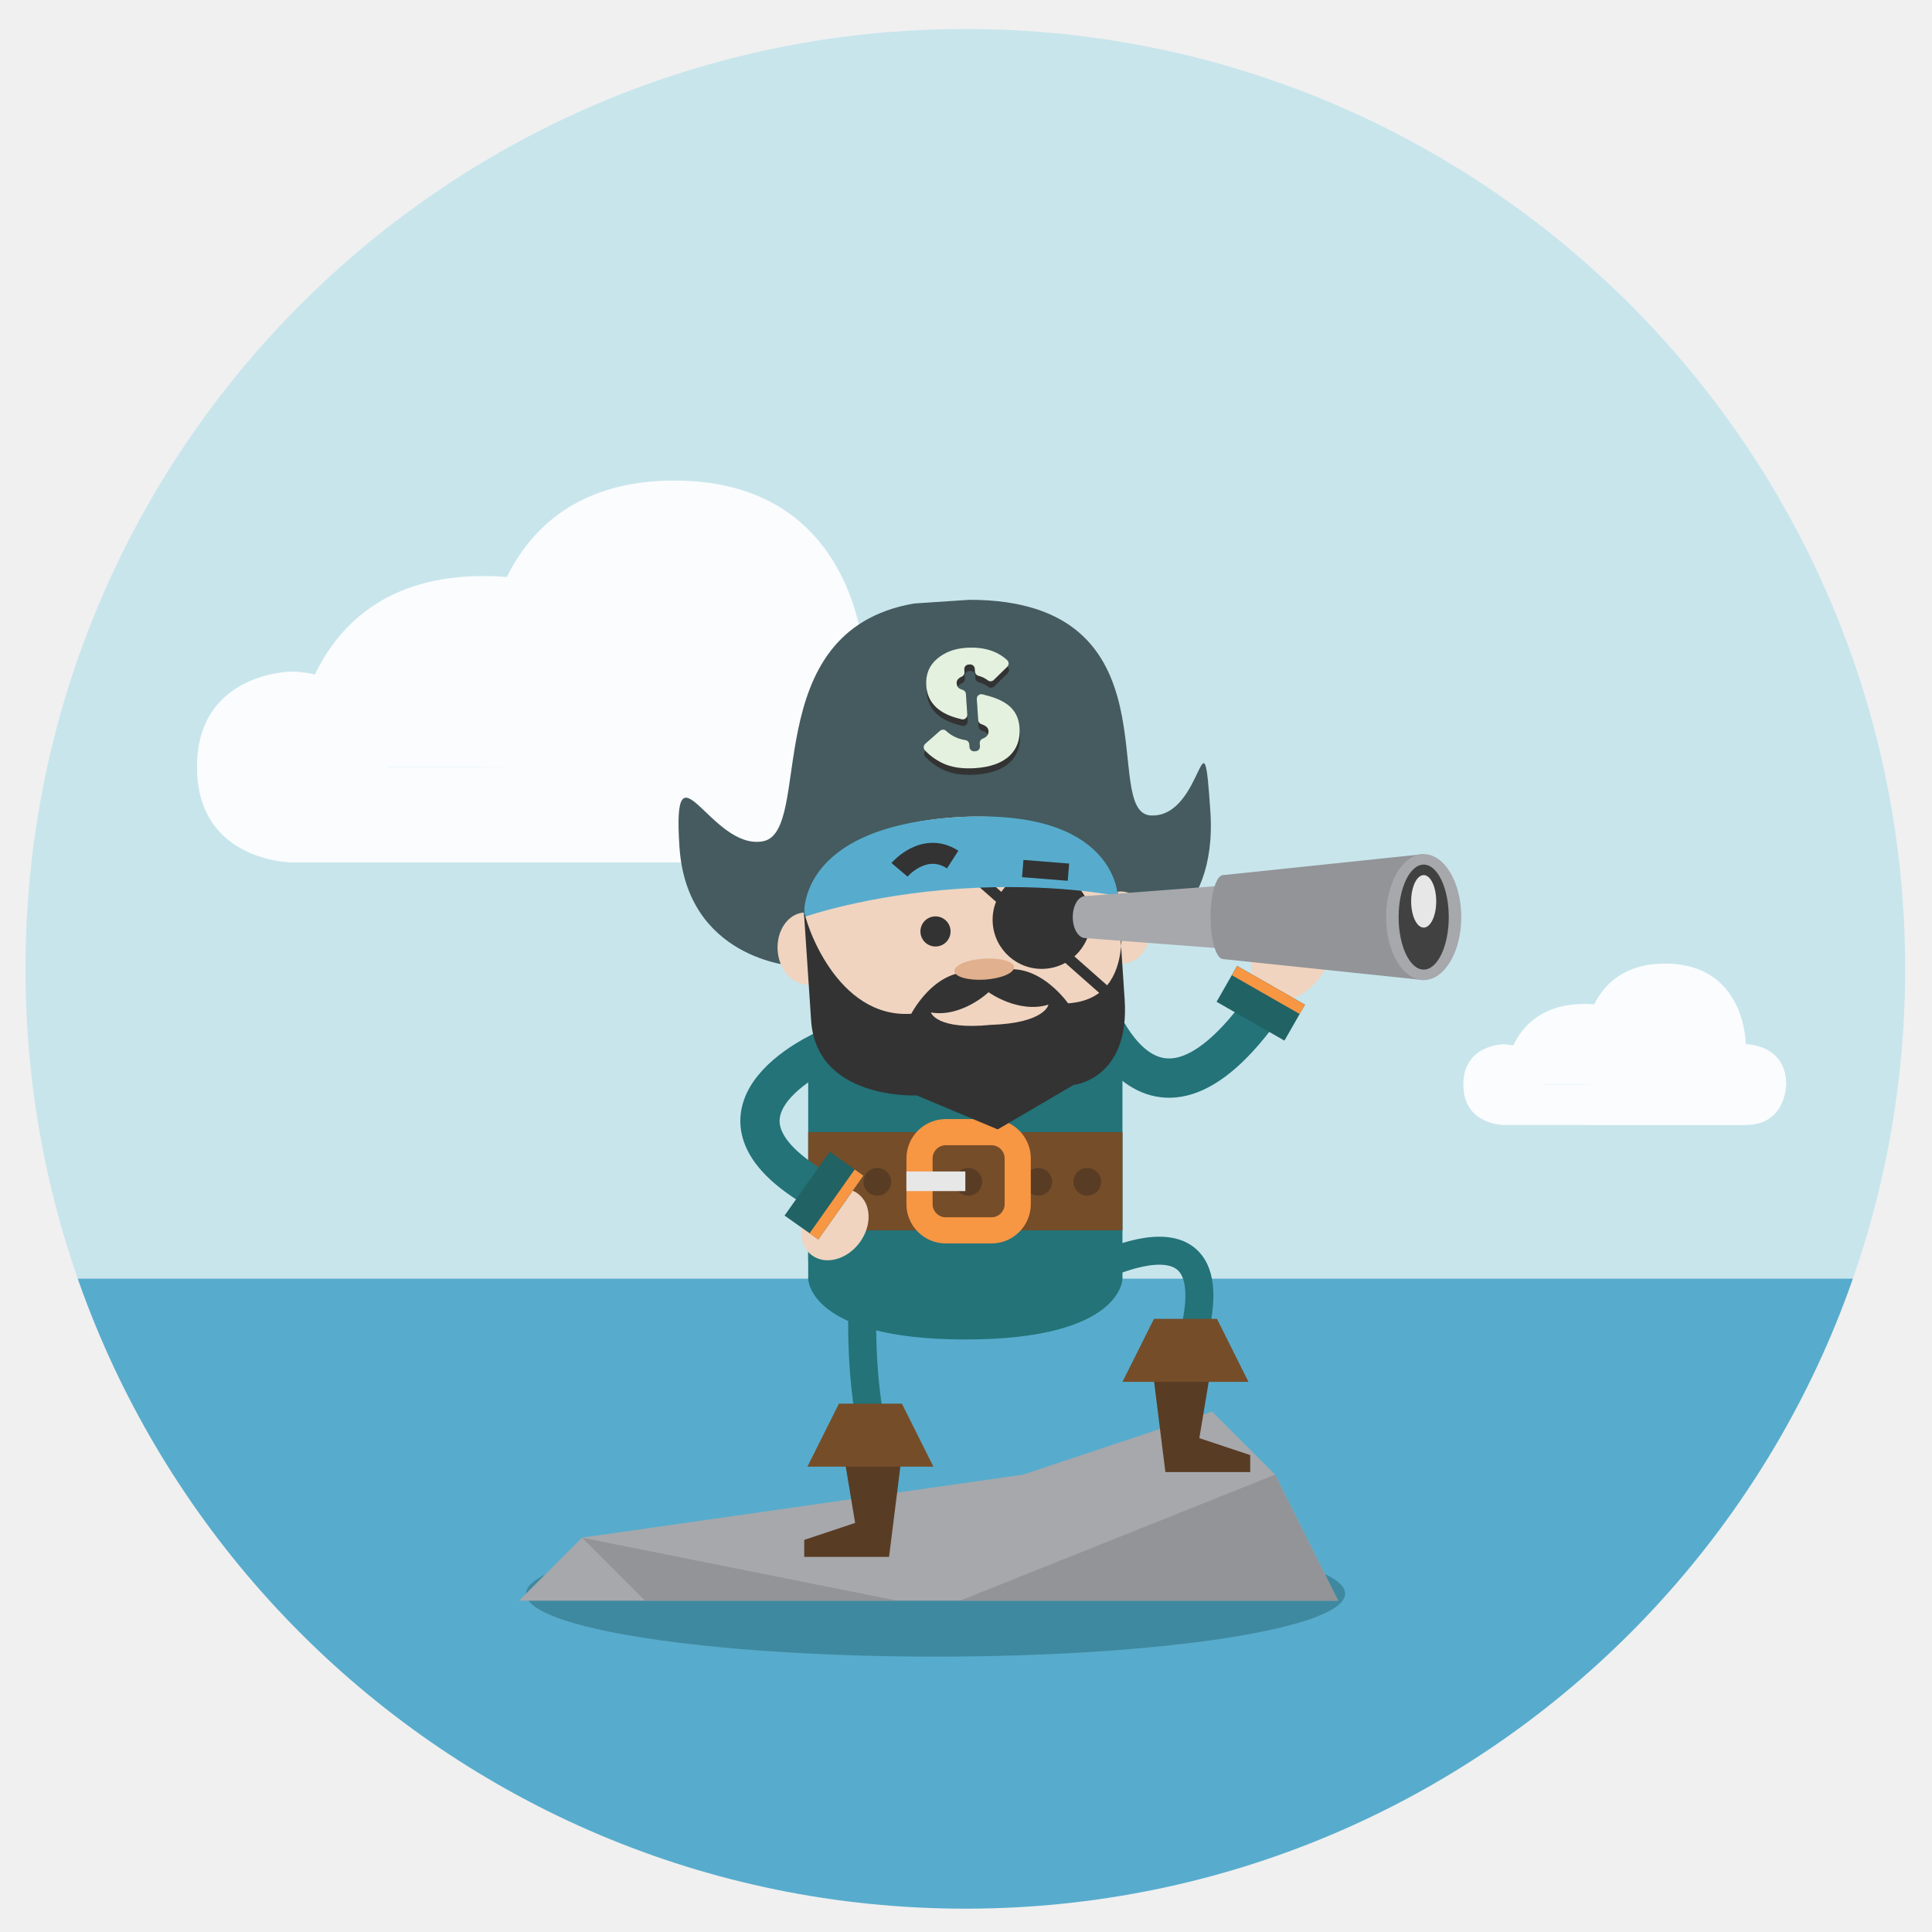
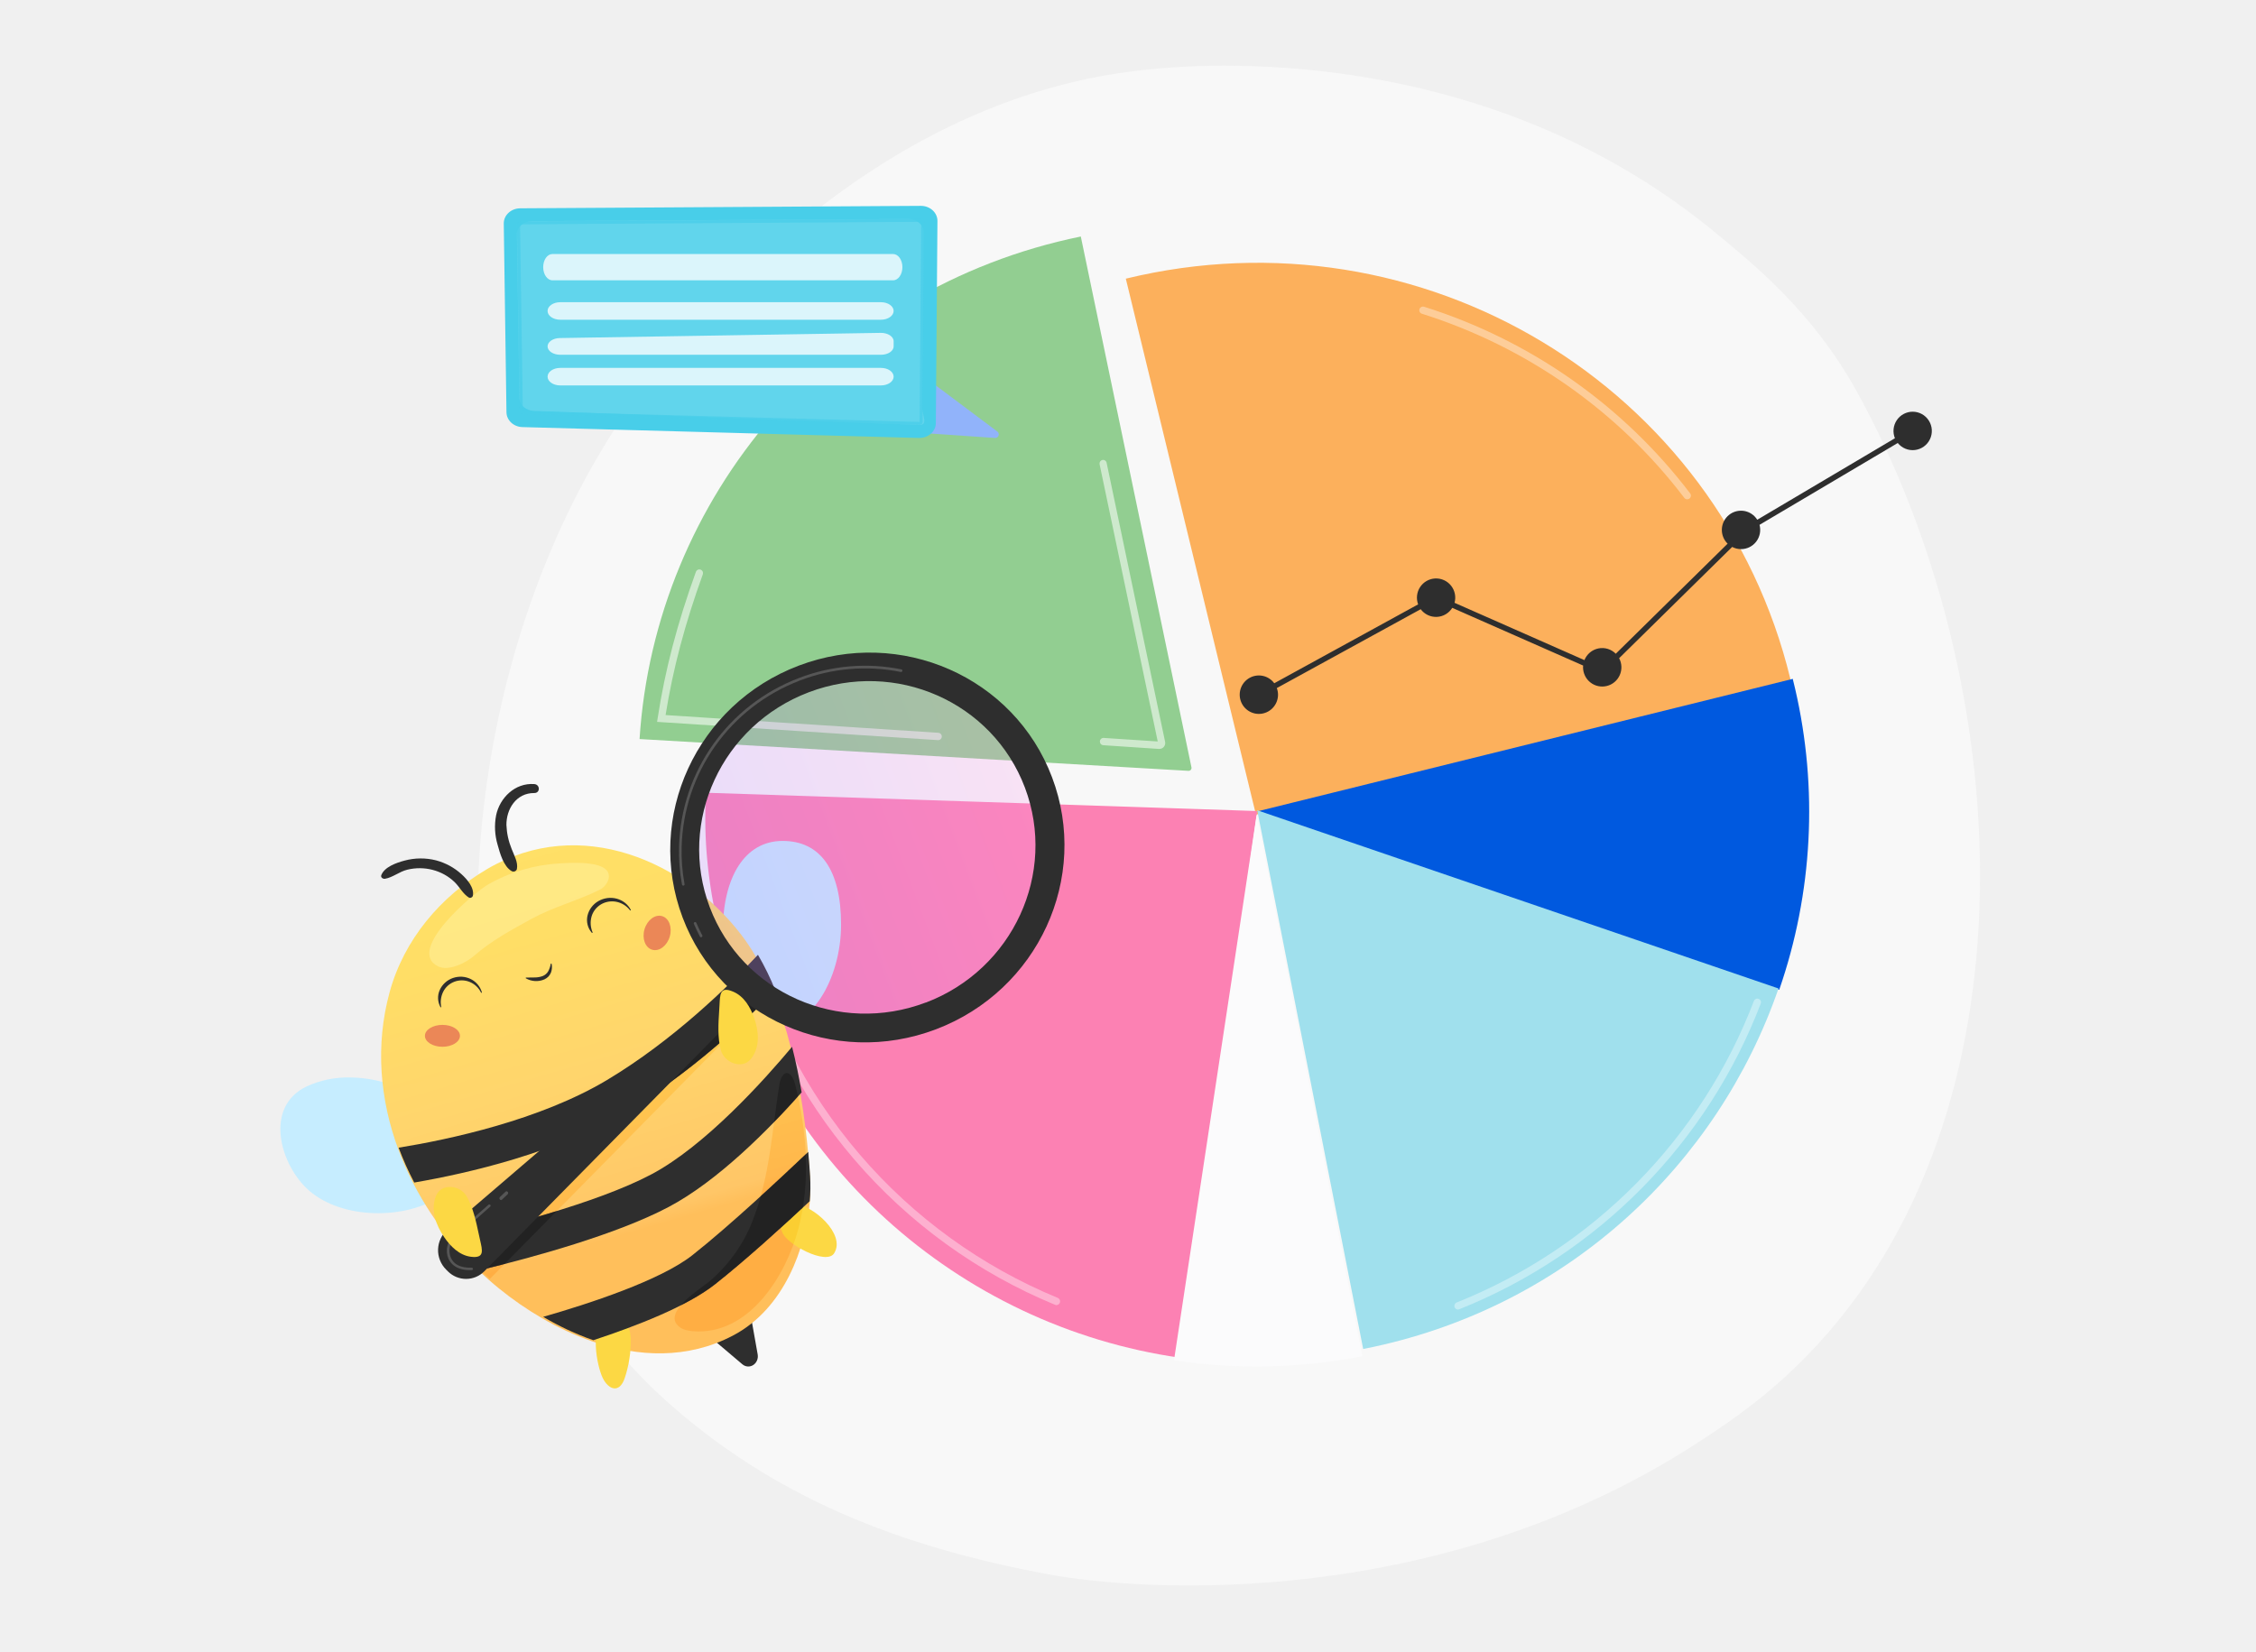
- <svg xmlns="http://www.w3.org/2000/svg" xmlns:xlink="http://www.w3.org/1999/xlink" version="1.1" id="Layer_1" x="0px" y="0px" width="360px" height="360px" viewBox="0 0 720 720" enable-background="new 0 0 720 720" xml:space="preserve">
-   <g>
-     <defs>
-       <circle id="SVGID_1_" cx="359.75" cy="361.057" r="350.25" />
-     </defs>
-     <clipPath id="SVGID_2_">
-       <use xlink:href="#SVGID_1_" overflow="visible" />
-     </clipPath>
-     <rect x="-15.285" y="-17.386" clip-path="url(#SVGID_2_)" fill="#C8E5EC" width="751.374" height="493.886" />
-     <g clip-path="url(#SVGID_2_)">
-       <g opacity="0.9">
-         <path fill="#FFFFFF" d="M180.169,250.249c0,0,0-71.167,71.167-71.167s71.167,71.167,71.167,71.167s35.585,0,35.585,35.583     h-177.92V250.249z" />
-         <path fill="#FFFFFF" d="M109.002,321.416c0,0-35.583,0-35.583-35.584c0-35.583,35.583-35.583,35.583-35.583     s35.585,0,35.585,35.583h142.334c0,0,0-35.583,35.583-35.583c0,0,35.585,0,35.585,35.583c0,0,0,35.584-35.585,35.584H109.002z" />
-         <path fill="#FFFFFF" d="M109.002,285.832c0,0,0-71.167,71.167-71.167c71.167,0,71.167,71.167,71.167,71.167H109.002z" />
-         <path fill="#FFFFFF" d="M180.169,321.416c0,0,0-71.167,71.167-71.167s71.167,71.167,71.167,71.167H180.169z" />
-       </g>
-     </g>
-     <g clip-path="url(#SVGID_2_)">
-       <g opacity="0.9">
-         <path fill="#FFFFFF" d="M590.455,389.175c0,0,0-30.077,30.076-30.077c30.077,0,30.077,30.077,30.077,30.077     s15.039,0,15.039,15.037h-75.192V389.175z" />
-         <path fill="#FFFFFF" d="M560.378,419.251c0,0-15.037,0-15.037-15.039c0-15.037,15.037-15.037,15.037-15.037s15.04,0,15.04,15.037     h60.153c0,0,0-15.037,15.037-15.037c0,0,15.039,0,15.039,15.037c0,0,0,15.039-15.039,15.039H560.378z" />
-         <path fill="#FFFFFF" d="M560.378,404.212c0,0,0-30.074,30.077-30.074c30.076,0,30.076,30.074,30.076,30.074H560.378z" />
-         <path fill="#FFFFFF" d="M590.455,419.251c0,0,0-30.076,30.076-30.076c30.077,0,30.077,30.076,30.077,30.076H590.455z" />
-       </g>
-     </g>
-     <rect x="-15.285" y="476.5" clip-path="url(#SVGID_2_)" fill="#57ACCD" width="751.374" height="257.487" />
-     <ellipse clip-path="url(#SVGID_2_)" fill="#3F89A0" cx="348.662" cy="593.902" rx="152.623" ry="23.48" />
-     <g clip-path="url(#SVGID_2_)">
-       <polygon fill="#A6A8AC" points="193.428,596.516 216.908,573.035 381.271,549.555 451.713,526.074 475.193,549.555     498.673,596.516   " />
-       <path fill="#F0D4C0" d="M494.9,359.273c-4.986,10.367-14.818,15.985-21.96,12.551c-7.139-3.435-8.889-14.621-3.905-24.986    c4.985-10.367,14.817-15.987,21.959-12.553C498.133,337.719,499.884,348.907,494.9,359.273z" />
-       <path fill="none" stroke="#237378" stroke-width="14.639" stroke-miterlimit="10" d="M406.306,370.474    c0,0,20.872,70.441,67.832,0" />
-       <path fill="none" stroke="#237378" stroke-width="10.436" stroke-miterlimit="10" d="M324.952,445.694    c0,0-11.121,63.919,5.401,105.662" />
-       <path fill="#237378" d="M301.194,465.267v11.302c0,0,0,22.614,58.556,22.614c58.559,0,58.559-22.614,58.559-22.614v-11.302    H301.194z" />
-       <rect x="301.194" y="386.347" fill="#237378" width="117.114" height="83.699" />
-       <path fill="#455B5F" d="M428.983,303.905c-19.669-0.785,11.31-80.341-67.664-80.378l-20.68,1.378    c-59.323,10.24-37.017,85.255-56.406,88.643c-19.394,3.387-33.801-39.667-31.019,2.067c2.779,41.733,42.189,44.347,42.189,44.347    l64.334-4.287l64.337-4.287c0,0,29.775-7.223,26.996-48.957C448.288,260.7,448.655,304.688,428.983,303.905" />
-       <path fill="#F0D4C0" d="M311.179,352.775c0.492,7.408-3.89,13.731-9.793,14.126c-5.901,0.393-11.085-5.294-11.58-12.702    c-0.492-7.407,3.893-13.73,9.791-14.124C305.5,339.684,310.685,345.369,311.179,352.775z" />
-       <path fill="#F0D4C0" d="M428.701,344.945c0.494,7.409-3.891,13.731-9.794,14.125c-5.898,0.394-11.083-5.293-11.577-12.701    c-0.494-7.407,3.891-13.73,9.791-14.123C423.024,331.853,428.209,337.539,428.701,344.945z" />
-       <rect x="301.199" y="421.924" fill="#754D29" width="117.111" height="36.597" />
-       <path fill="none" stroke="#237378" stroke-width="14.639" stroke-miterlimit="10" d="M308.175,390.973    c0,0-58.482,25.03,3.595,56.164" />
-       <path fill="#F0D4C0" d="M362.247,399.523c52.884-3.523,55.886-36.087,55.666-45.293l-0.16-2.419l-0.974-14.606    c0,0-3.245-36.462-60.858-32.623c-57.616,3.838-55.993,40.409-55.993,40.409l0.974,14.605l0.16,2.419    C302.065,371.172,309.362,403.047,362.247,399.523" />
-       <path fill="#333333" d="M406.474,341.56c0.67,10.082-6.96,18.801-17.042,19.474c-10.081,0.67-18.803-6.959-19.473-17.042    c-0.673-10.083,6.958-18.803,17.04-19.476C397.08,323.845,405.801,331.476,406.474,341.56" />
-       <line fill="none" stroke="#333333" stroke-width="4.066" stroke-miterlimit="10" x1="358.976" y1="322.566" x2="412.135" y2="369.506" />
-       <path fill="#414142" d="M299.487,338.395l-0.046-0.707C299.441,337.688,299.452,337.937,299.487,338.395" />
-       <path fill="#414142" d="M416.291,329.901l0.048,0.708C416.313,330.151,416.291,329.901,416.291,329.901" />
-       <path fill="#57ACCD" d="M299.711,341.736c0,0,23.088-8.22,57.982-10.545c34.892-2.325,58.87,2.761,58.87,2.761    s-0.594-33.371-60.643-29.37C295.872,308.582,299.711,341.736,299.711,341.736" />
-       <path fill="#333333" d="M354.234,346.746c0.207,3.094-2.135,5.771-5.23,5.977s-5.771-2.135-5.975-5.23    c-0.207-3.096,2.132-5.771,5.228-5.977C351.353,341.309,354.028,343.65,354.234,346.746" />
-       <rect x="381.113" y="321.119" transform="matrix(0.9969 0.0792 -0.0792 0.9969 26.9061 -29.8359)" fill="#333333" width="17.081" height="6.443" />
-       <path fill="#333333" d="M356.277,269.875c0.665,0.191,1.435,0.395,2.232,0.598c1.131,0.285,2.209-0.613,2.132-1.773l-0.509-7.655    c-0.046-0.687-0.5-1.288-1.154-1.502c-0.13-0.042-0.255-0.085-0.379-0.134c-1.353-0.477-1.84-1.135-1.921-2.386    c-0.069-1.005,0.586-1.868,1.87-2.414c0.673-0.286,1.09-0.961,1.042-1.687l-0.069-1.032c-0.061-0.943,0.65-1.759,1.595-1.822    l0.494-0.033c0.943-0.062,1.759,0.651,1.822,1.595l0.074,1.107c0.051,0.759,0.601,1.375,1.342,1.555    c1.274,0.313,2.424,0.868,3.453,1.669c0.662,0.516,1.612,0.439,2.216-0.149l5.01-4.903c0.69-0.675,0.697-1.804-0.011-2.461    c-3.786-3.502-8.912-5.039-15.376-4.608c-4.321,0.288-7.938,1.661-10.851,4.18c-2.912,2.521-4.204,5.814-3.926,9.945    C345.752,263.849,349.414,267.817,356.277,269.875" />
-       <path fill="#333333" d="M368.69,261.818c-0.76-0.222-1.569-0.438-2.38-0.641c-1.126-0.285-2.201,0.613-2.125,1.773l0.522,7.832    c0.046,0.712,0.532,1.315,1.215,1.526c0.003,0,0.006,0.002,0.011,0.002c1.732,0.577,2.54,1.341,2.619,2.53    c0.087,1.321-0.649,2.284-2.209,2.875c-0.688,0.26-1.111,0.962-1.063,1.696l0.076,1.149c0.064,0.944-0.649,1.758-1.592,1.822    l-0.494,0.032c-0.945,0.063-1.761-0.65-1.822-1.592l-0.068-1.012c-0.054-0.81-0.67-1.457-1.473-1.577    c-2.792-0.42-5.3-1.669-7.188-3.44c-0.629-0.591-1.618-0.575-2.265-0.004l-5.467,4.814c-0.711,0.626-0.795,1.722-0.153,2.421    c1.717,1.873,3.885,3.465,6.532,4.775c3.315,1.603,7.378,2.211,12.26,1.886c11.582-0.771,17.045-6.542,16.481-14.992    C379.715,267.747,376.382,264.008,368.69,261.818" />
-       <path fill="#E4F1DF" d="M356.114,267.454c0.667,0.192,1.437,0.397,2.234,0.599c1.129,0.284,2.209-0.614,2.133-1.775l-0.512-7.653    c-0.046-0.687-0.5-1.289-1.152-1.503c-0.13-0.041-0.255-0.085-0.382-0.132c-1.351-0.477-1.837-1.135-1.921-2.387    c-0.066-1.005,0.586-1.868,1.873-2.414c0.67-0.285,1.091-0.96,1.042-1.684l-0.068-1.033c-0.064-0.943,0.649-1.759,1.595-1.822    l0.492-0.033c0.945-0.062,1.76,0.651,1.824,1.595l0.073,1.105c0.049,0.762,0.602,1.375,1.341,1.558    c1.276,0.313,2.425,0.868,3.454,1.667c0.663,0.518,1.613,0.439,2.217-0.149l5.007-4.902c0.69-0.676,0.7-1.805-0.008-2.461    c-3.789-3.503-8.912-5.039-15.379-4.608c-4.321,0.288-7.936,1.66-10.848,4.181c-2.915,2.52-4.204,5.812-3.929,9.942    C345.592,261.428,349.253,265.395,356.114,267.454" />
-       <path fill="#E4F1DF" d="M368.529,259.396c-0.759-0.222-1.571-0.438-2.379-0.641c-1.127-0.286-2.204,0.614-2.125,1.773l0.52,7.833    c0.049,0.71,0.532,1.314,1.215,1.524c0.003,0.001,0.006,0.003,0.011,0.004c1.735,0.576,2.543,1.34,2.622,2.529    c0.086,1.322-0.65,2.286-2.209,2.875c-0.688,0.26-1.111,0.962-1.063,1.696l0.076,1.149c0.063,0.944-0.649,1.761-1.595,1.823    l-0.492,0.033c-0.945,0.063-1.761-0.652-1.821-1.595l-0.069-1.012c-0.053-0.81-0.672-1.457-1.472-1.576    c-2.795-0.421-5.299-1.668-7.188-3.442c-0.629-0.591-1.62-0.572-2.265-0.002l-5.47,4.814c-0.711,0.625-0.792,1.722-0.15,2.42    c1.717,1.874,3.883,3.465,6.532,4.774c3.313,1.603,7.379,2.211,12.26,1.887c11.583-0.772,17.045-6.542,16.482-14.991    C379.552,265.326,376.222,261.587,368.529,259.396" />
-       <circle fill="#593C24" cx="360.849" cy="440.423" r="5.16" />
-       <circle fill="#593C24" cx="386.94" cy="440.423" r="5.159" />
-       <circle fill="#593C24" cx="405.202" cy="440.423" r="5.159" />
-       <circle fill="#593C24" cx="326.931" cy="440.423" r="5.161" />
-       <path fill="none" stroke="#F79643" stroke-width="9.759" stroke-miterlimit="10" d="M369.516,458.521h-17.08    c-5.368,0-9.758-4.393-9.758-9.759v-17.08c0-5.365,4.39-9.758,9.758-9.758h17.08c5.365,0,9.758,4.393,9.758,9.758v17.08    C379.273,454.128,374.881,458.521,369.516,458.521z" />
-       <path fill="#333333" d="M398.033,373.908c0,0-13.523-19.474-30.025-10.227c-17.583-6.976-28.398,14.119-28.398,14.119    c-27.741,1.85-39.697-33.867-40.123-39.406l2.792,41.894c1.982,29.758,39.356,27.943,39.356,27.943l30.184,12.663h0.002    l28.237-16.556c0,0,21.053-2.079,19.07-31.835l-2.79-41.894C416.655,336.155,425.766,372.063,398.033,373.908 M369.226,381.943    L369.226,381.943h-0.003l0,0c-20.242,2.028-22.313-4.626-22.313-4.626c11.529,1.946,21.48-7.526,21.503-7.547    c0.025,0.018,11.146,8.084,22.313,4.627C390.726,374.397,389.554,381.266,369.226,381.943" />
-       <rect x="337.796" y="436.563" fill="#E7E7E7" width="21.957" height="7.317" />
-       <g>
-         <rect x="462.17" y="359.313" transform="matrix(0.4965 -0.868 0.868 0.4965 -87.9687 596.1019)" fill="#216264" width="15.404" height="29.14" />
-         <rect x="470.719" y="354.357" transform="matrix(0.4969 -0.8678 0.8678 0.4969 -82.332 595.8392)" fill="#F79643" width="3.978" height="29.137" />
-       </g>
-       <g>
-         <path fill="#F0D4C0" d="M320.247,463.224c-4.782,6.313-12.736,8.336-17.766,4.524c-5.035-3.809-5.236-12.016-0.456-18.326     c4.782-6.311,12.736-8.336,17.766-4.527C324.822,448.706,325.023,456.912,320.247,463.224z" />
-         <rect x="299.369" y="431.013" transform="matrix(0.8164 0.5774 -0.5774 0.8164 313.6682 -95.5206)" fill="#216264" width="15.403" height="29.139" />
-         <rect x="309.742" y="434.309" transform="matrix(0.8166 0.5772 -0.5772 0.8166 316.2598 -97.609)" fill="#F79643" width="3.981" height="29.141" />
-       </g>
-       <ellipse transform="matrix(0.9978 -0.0665 0.0665 0.9978 -23.2004 25.1838)" fill="#E1B08E" cx="366.775" cy="361.168" rx="11.134" ry="3.913" />
-       <polygon fill="#593C24" points="312.358,529.619 318.682,567.553 299.716,573.874 299.716,580.197 331.33,580.197 337.65,529.619       " />
-       <polygon fill="#754D29" points="312.639,523.097 300.898,546.577 347.859,546.577 336.119,523.097   " />
-       <path fill="none" stroke="#333333" stroke-width="7.827" stroke-miterlimit="10" d="M335.217,324.15    c0,0,9.121-10.73,19.819-3.817" />
-       <g>
-         <ellipse fill="#A6A8AC" cx="404.455" cy="341.775" rx="4.671" ry="7.827" />
-         <polygon fill="#A6A8AC" points="404.453,333.949 455.835,330.035 455.835,353.516 404.453,349.602    " />
-         <ellipse fill="#929497" cx="455.833" cy="341.775" rx="4.671" ry="15.653" />
-         <polygon fill="#929497" points="455.835,326.122 530.566,318.295 530.566,365.256 455.835,357.429    " />
-         <ellipse fill="#A6A8AC" cx="530.566" cy="341.775" rx="14.013" ry="23.48" />
-         <path fill="#414142" d="M539.909,341.775c0,10.807-4.181,19.567-9.343,19.567c-5.159,0-9.34-8.761-9.34-19.567     s4.181-19.567,9.34-19.567C535.729,322.208,539.909,330.969,539.909,341.775z" />
-         <ellipse fill="#E7E7E7" cx="530.566" cy="335.905" rx="4.67" ry="9.784" />
-       </g>
-       <path fill="none" stroke="#237378" stroke-width="10.436" stroke-miterlimit="10" d="M400.043,477.007    c0,0,65.491-39.137,41.748,30.869" />
-       <g>
-         <polygon fill="#593C24" points="453.276,498.021 446.953,535.958 465.919,542.281 465.919,548.6 434.306,548.6 427.982,498.021         " />
-         <polygon fill="#754D29" points="430.051,491.499 418.311,514.979 465.271,514.979 453.531,491.499    " />
-       </g>
-       <polygon fill="#929497" points="475.193,549.555 357.791,596.516 498.673,596.516   " />
-       <polygon fill="#929497" points="240.389,596.516 216.908,573.035 334.311,596.516   " />
-     </g>
+ <svg xmlns="http://www.w3.org/2000/svg" width="515" height="377" viewBox="0 0 515 377" fill="none">
+   <path d="M412.651 309.37C403.669 318.612 395.629 324.047 389.456 328.145C329.426 368.147 260.599 363.402 239.38 359.458C205.151 353.101 176.467 341.836 151.641 319.452C95.248 268.592 97.993 162.491 141.096 96.766C146.207 88.973 189.246 25.287 258.017 16.337C259.697 16.114 260.955 15.99 262.05 15.874C272.69 14.751 338.613 8.819 392.369 53.763C400.066 60.193 413.759 71.016 423.93 89.5C460.337 155.637 466.05 254.442 412.651 309.37Z" fill="#F8F8F8" />
+   <path d="M409 156.273C408.897 155.844 408.794 155.389 408.687 154.947C392.44 88.095 324.547 47.21 257 63.625L286.709 186L409 156.273Z" fill="#FCB05C" />
+   <path d="M287 185.256L406.158 226C413.817 203.869 415.074 180.04 409.786 157.232C409.614 156.485 409.435 155.741 409.249 155L287 185.256Z" fill="#0059DF" />
+   <path d="M287 185L311.187 308C311.958 307.846 312.734 307.693 313.506 307.526C358.167 297.921 392.136 265.808 406 225.693L287 185Z" fill="#A0E0ED" />
+   <path d="M271.985 175.2L246.726 54C189.611 65.673 149.501 113.746 146 168.741L271.291 175.999C271.394 176.005 271.497 175.988 271.592 175.948C271.687 175.908 271.771 175.847 271.838 175.77C271.905 175.693 271.954 175.601 271.979 175.502C272.005 175.403 272.007 175.3 271.985 175.2V175.2Z" fill="#92CE91" />
+   <path d="M287 185.18L161.143 181C160.602 192.018 161.595 201.254 164.105 212.542C175.822 265.21 218.931 302.783 269.39 310L287 185.18Z" fill="#FC81B3" />
+   <path d="M268 310.591C282.281 312.745 296.827 312.427 311 309.651L286.873 186L268 310.591Z" fill="#FBFBFC" />
+   <g opacity="0.61">
+     <path opacity="0.61" d="M241.23 298C241.122 297.999 241.014 297.977 240.914 297.936C223.197 290.641 207.458 279.248 194.984 264.69C182.511 250.132 173.658 232.822 169.15 214.179C168.723 212.466 168.359 210.753 168.025 209.04C167.998 208.93 167.993 208.816 168.01 208.704C168.028 208.592 168.068 208.485 168.129 208.389C168.189 208.293 168.269 208.211 168.362 208.147C168.455 208.083 168.56 208.038 168.671 208.016C168.782 207.994 168.896 207.995 169.007 208.018C169.118 208.042 169.222 208.088 169.315 208.153C169.407 208.218 169.485 208.302 169.545 208.398C169.604 208.495 169.643 208.602 169.659 208.714C169.993 210.389 170.365 212.089 170.771 213.763C175.217 232.151 183.948 249.224 196.251 263.582C208.553 277.941 224.077 289.178 241.551 296.373C241.712 296.46 241.841 296.596 241.919 296.762C241.997 296.928 242.019 297.115 241.983 297.294C241.947 297.474 241.855 297.638 241.719 297.761C241.584 297.884 241.412 297.96 241.23 297.979V298Z" fill="white" />
  </g>
+   <g opacity="0.61">
+     <path opacity="0.61" d="M332.831 299C332.637 298.998 332.449 298.93 332.3 298.805C332.152 298.681 332.051 298.509 332.015 298.319C331.979 298.128 332.01 297.931 332.103 297.761C332.196 297.591 332.346 297.459 332.526 297.387C347.984 291.212 361.994 281.904 373.675 270.049C385.356 258.193 394.454 244.048 400.394 228.505C400.48 228.307 400.639 228.15 400.838 228.066C401.036 227.982 401.26 227.978 401.462 228.055C401.663 228.132 401.827 228.284 401.919 228.479C402.012 228.674 402.025 228.897 401.957 229.101C395.931 244.858 386.705 259.197 374.861 271.213C363.017 283.23 348.812 292.665 333.14 298.923C333.042 298.968 332.937 298.994 332.831 299V299Z" fill="white" />
+   </g>
+   <g opacity="0.61">
+     <path opacity="0.61" d="M385.163 114C385.033 114.001 384.904 113.971 384.788 113.914C384.671 113.857 384.57 113.773 384.492 113.67C369.416 93.86 348.496 79.174 324.622 71.641C324.512 71.612 324.409 71.56 324.32 71.49C324.231 71.42 324.157 71.333 324.102 71.234C324.048 71.135 324.014 71.025 324.004 70.913C323.993 70.801 324.006 70.688 324.04 70.58C324.075 70.473 324.132 70.373 324.206 70.288C324.281 70.203 324.372 70.134 324.475 70.084C324.577 70.035 324.689 70.007 324.802 70.001C324.916 69.996 325.03 70.013 325.137 70.052C349.343 77.687 370.554 92.577 385.838 112.664C385.967 112.842 386.022 113.063 385.992 113.281C385.961 113.498 385.847 113.696 385.673 113.833C385.527 113.943 385.347 114.002 385.163 114Z" fill="white" />
+   </g>
+   <g opacity="0.74">
+     <path opacity="0.74" d="M214.186 168.987H214.13L150 164.82L150.142 163.905C151.828 152.946 154.607 142.331 158.879 130.514C158.963 130.315 159.12 130.156 159.316 130.07C159.513 129.984 159.735 129.977 159.937 130.051C160.138 130.125 160.304 130.274 160.4 130.467C160.496 130.66 160.515 130.884 160.453 131.091C156.336 142.482 153.622 152.734 151.94 163.263L214.242 167.313C214.454 167.334 214.651 167.435 214.792 167.597C214.932 167.759 215.007 167.968 215 168.183C214.992 168.398 214.904 168.602 214.753 168.754C214.602 168.905 214.399 168.994 214.186 169V168.987Z" fill="white" />
+   </g>
+   <g opacity="0.74">
+     <path opacity="0.74" d="M264.687 171H264.599L251.822 170.145C251.611 170.124 251.415 170.02 251.278 169.855C251.14 169.691 251.071 169.478 251.084 169.261C251.098 169.045 251.193 168.843 251.351 168.698C251.508 168.552 251.715 168.475 251.927 168.482L264.285 169.29L251.012 105.978C250.976 105.766 251.021 105.547 251.139 105.368C251.258 105.189 251.439 105.064 251.646 105.019C251.853 104.973 252.069 105.011 252.249 105.125C252.429 105.239 252.559 105.419 252.611 105.628L265.971 169.371C266.012 169.566 266.009 169.768 265.964 169.962C265.918 170.156 265.831 170.337 265.708 170.492C265.585 170.647 265.429 170.773 265.253 170.859C265.076 170.945 264.883 170.991 264.687 170.991V171Z" fill="white" />
+   </g>
+   <path d="M436.62 94C435.902 94.001 435.195 94.18 434.561 94.52C433.928 94.86 433.388 95.351 432.988 95.95C432.588 96.549 432.341 97.237 432.269 97.954C432.196 98.671 432.301 99.394 432.572 100.061L401.147 118.668C400.82 118.142 400.385 117.691 399.871 117.345C399.358 116.999 398.777 116.767 398.167 116.663C397.557 116.56 396.932 116.587 396.333 116.743C395.735 116.9 395.176 117.182 394.694 117.571C394.212 117.96 393.818 118.447 393.537 119C393.257 119.553 393.096 120.16 393.067 120.78C393.037 121.4 393.139 122.019 393.365 122.597C393.592 123.174 393.937 123.697 394.38 124.131L368.85 149.26C368.34 148.744 367.71 148.364 367.017 148.153C366.323 147.942 365.589 147.907 364.879 148.051C364.169 148.196 363.506 148.515 362.95 148.981C362.394 149.446 361.961 150.043 361.692 150.718L332.045 137.633C332.23 136.966 332.254 136.265 332.117 135.586C331.98 134.908 331.684 134.271 331.255 133.729C330.826 133.187 330.275 132.755 329.647 132.467C329.019 132.18 328.333 132.046 327.643 132.075C326.954 132.105 326.281 132.298 325.68 132.638C325.08 132.979 324.567 133.457 324.186 134.034C323.804 134.611 323.564 135.27 323.485 135.958C323.406 136.645 323.491 137.342 323.732 137.991L290.888 155.999C290.27 155.161 289.375 154.572 288.363 154.336C287.351 154.1 286.289 154.234 285.366 154.712C284.443 155.191 283.72 155.983 283.326 156.948C282.933 157.912 282.894 158.986 283.217 159.977C283.54 160.967 284.204 161.81 285.09 162.354C285.976 162.898 287.026 163.109 288.052 162.947C289.078 162.785 290.014 162.262 290.691 161.472C291.368 160.682 291.743 159.675 291.748 158.633C291.748 158.11 291.653 157.591 291.468 157.102L324.316 139.095C324.741 139.666 325.299 140.124 325.941 140.43C326.583 140.736 327.29 140.88 328 140.849C328.71 140.819 329.402 140.615 330.016 140.255C330.629 139.895 331.146 139.39 331.521 138.784L361.4 151.959C361.4 152.093 361.378 152.222 361.378 152.356C361.378 153.024 361.529 153.683 361.821 154.284C362.113 154.884 362.537 155.41 363.062 155.821C363.587 156.233 364.199 156.518 364.85 156.656C365.502 156.795 366.176 156.782 366.822 156.619C367.468 156.457 368.068 156.149 368.577 155.718C369.087 155.288 369.491 154.746 369.761 154.135C370.03 153.524 370.157 152.859 370.131 152.192C370.106 151.524 369.929 150.871 369.615 150.282L395.424 124.876C396.046 125.207 396.74 125.378 397.444 125.377C398.116 125.377 398.78 125.221 399.383 124.922C399.985 124.622 400.511 124.188 400.92 123.651C401.328 123.115 401.607 122.491 401.736 121.829C401.865 121.167 401.84 120.483 401.663 119.832L433.221 101.144C433.685 101.721 434.287 102.171 434.971 102.451C435.655 102.732 436.399 102.834 437.133 102.748C437.867 102.662 438.567 102.391 439.168 101.96C439.77 101.529 440.252 100.952 440.571 100.283C440.89 99.615 441.035 98.876 440.993 98.135C440.95 97.395 440.721 96.678 440.327 96.05C439.934 95.423 439.388 94.906 438.741 94.547C438.094 94.189 437.367 94 436.628 94H436.62Z" fill="#2E2E2E" />
+   <path d="M211 98.885L227.116 99.996C227.284 100.012 227.453 99.975 227.599 99.888C227.745 99.802 227.861 99.672 227.93 99.516C227.999 99.36 228.017 99.186 227.983 99.018C227.949 98.851 227.864 98.698 227.74 98.582L212.282 87L211 98.885Z" fill="#91B3FA" />
+   <path d="M118.731 47.561L210.217 47C212.311 47 214.013 48.545 214 50.452L213.634 96.598C213.634 98.523 211.872 100.051 209.756 99.999L119.257 97.513C117.249 97.461 115.642 95.968 115.616 94.134L115 51.044C114.979 49.132 116.65 47.591 118.731 47.561Z" fill="#48CEE9" />
+   <path opacity="0.14" d="M121.5 50.484L207.319 50C209.287 50 210.879 51.337 210.866 53L210.504 93.031C210.504 94.698 211.928 97.046 209.951 96.999L121.984 93.828C120.098 93.781 118.592 92.487 118.57 90.893L118 53.497C117.974 51.847 119.545 50.497 121.5 50.484Z" fill="white" />
+   <path opacity="0.77" d="M209.905 96.999L119.298 94.537C119.122 94.54 118.952 94.475 118.824 94.356C118.695 94.237 118.618 94.074 118.608 93.9L118 51.206C118 51.119 118.019 51.034 118.054 50.955C118.09 50.876 118.142 50.806 118.207 50.748C118.344 50.622 118.525 50.553 118.712 50.556L210.284 50C210.472 49.996 210.654 50.064 210.793 50.188C210.859 50.246 210.912 50.317 210.948 50.397C210.983 50.476 211.001 50.563 211 50.65L210.616 96.358C210.606 96.536 210.526 96.703 210.393 96.823C210.26 96.943 210.084 97.007 209.905 96.999V96.999ZM119.35 93.879L209.931 96.341L210.284 50.646L118.716 51.218L119.35 93.879Z" fill="#48CEE9" />
+   <path opacity="0.77" d="M124 61C124 62.656 124.947 64 126.119 64H203.881C205.053 64 206 62.656 206 61C206 59.344 205.053 58 203.881 58H126.101C124.93 58 124 59.34 124 61Z" fill="white" />
+   <path opacity="0.77" d="M127.884 69H201.111C202.707 69 204 69.897 204 70.998C204 72.099 202.703 73 201.111 73H127.884C126.293 73 125 72.103 125 70.998C125 69.892 126.293 69 127.884 69Z" fill="white" />
+   <path opacity="0.77" d="M125 79.091C125 80.144 126.297 81 127.88 81H201.12C202.707 81 204 80.144 204 79.091V77.909C204 76.838 202.664 75.977 201.051 76.001L127.811 77.183C126.245 77.201 125 78.049 125 79.091Z" fill="white" />
+   <path opacity="0.77" d="M127.884 84H201.116C202.711 84 204 84.895 204 86C204 87.105 202.703 88 201.116 88H127.884C126.293 88 125 87.105 125 86C125 84.895 126.293 84 127.884 84Z" fill="white" />
+   <path d="M163 306.013L169.475 311.5C169.823 311.793 170.246 311.966 170.688 311.995C171.13 312.025 171.57 311.91 171.949 311.665C172.328 311.42 172.628 311.057 172.809 310.625C172.991 310.193 173.044 309.713 172.963 309.247L171.324 300L163 306.013Z" fill="#2E2E2E" />
+   <path d="M192 211.127C192 223.656 184.811 235.65 176.384 233.813C165.977 231.547 165 225.276 165 212.747C165 200.218 170.039 192 178.654 192C187.268 192 192 198.594 192 211.127Z" fill="#C6EDFF" />
+   <path d="M80.098 246.01C76.621 245.908 73.168 246.604 70.015 248.043C60.127 252.754 63.954 266.12 70.604 271.88C78.184 278.438 92.609 278.578 100.826 272.979C108.567 267.712 104.138 258.637 98.835 253.382C94.302 248.87 87.072 246.112 80.098 246.01Z" fill="#C6EDFF" />
+   <path d="M184.837 274.663C183.922 284.701 179.177 298.751 167.26 304.969C156.954 310.354 145.664 309.886 135.173 306.255C131.176 304.861 127.326 303.081 123.677 300.938C120.246 298.936 116.976 296.672 113.894 294.168C113.095 293.522 112.309 292.855 111.536 292.166C110.844 291.557 110.164 290.935 109.497 290.301C107.152 288.073 104.949 285.702 102.9 283.2L102.75 283.016C99.576 279.107 96.802 274.889 94.471 270.427C93.128 267.846 91.948 265.184 90.936 262.457C86.728 251.09 85.633 238.703 88.931 226.578C92.19 214.602 100.526 204.668 111.262 198.386C132.54 185.952 156.443 196.753 169.21 213.423C170.407 214.991 171.504 216.632 172.495 218.337C174.002 220.956 175.32 223.678 176.441 226.483C178.108 230.649 179.481 234.925 180.551 239.282C181.444 242.841 182.157 246.365 182.724 249.714C183.613 254.906 184.15 259.665 184.498 263.434C184.699 265.672 184.837 267.567 184.927 269.008C185.048 270.893 185.018 272.784 184.837 274.663V274.663Z" fill="url(#paint0_linear_553_2395)" />
+   <path d="M121.972 179.021C117.542 178.695 114.074 182.189 113.255 186.143C112.826 188.373 112.94 190.667 113.586 192.848C114.119 194.763 114.93 197.824 116.807 198.897C116.914 198.956 117.033 198.99 117.156 198.998C117.279 199.006 117.402 198.987 117.517 198.943C117.631 198.899 117.733 198.831 117.816 198.743C117.899 198.655 117.959 198.551 117.994 198.438C118.312 196.879 117.34 195.265 116.793 193.819C116.082 192.076 115.68 190.232 115.606 188.362C115.575 184.756 117.819 181.03 121.972 181.065C123.365 181.069 123.32 179.12 121.972 179.021Z" fill="#2E2E2E" />
+   <path d="M105.342 199.589C103.717 198.106 101.725 197.023 99.545 196.436C97.189 195.837 94.704 195.856 92.359 196.489C90.448 196.995 87.763 197.945 87.04 199.821C86.84 200.343 87.432 200.722 87.91 200.637C89.651 200.339 91.179 199.005 92.968 198.573C94.87 198.103 96.871 198.116 98.766 198.609C100.661 199.102 102.382 200.058 103.753 201.379C104.889 202.46 105.673 204.087 107.018 204.923C107.101 204.968 107.195 204.993 107.29 204.999C107.386 205.004 107.482 204.99 107.571 204.955C107.66 204.921 107.739 204.869 107.803 204.802C107.867 204.735 107.914 204.655 107.94 204.569C108.336 202.729 106.678 200.796 105.342 199.589Z" fill="#2E2E2E" />
+   <path d="M100.552 229.954C100.221 229.358 100.033 228.695 100.004 228.017C99.975 227.339 100.104 226.663 100.383 226.042C100.667 225.404 101.083 224.831 101.603 224.358C102.123 223.885 102.737 223.522 103.407 223.291C104.074 223.065 104.781 222.969 105.486 223.009C106.183 223.057 106.864 223.24 107.489 223.548C108.095 223.852 108.631 224.275 109.062 224.791C109.494 225.308 109.812 225.906 109.996 226.548C110 226.561 110.001 226.575 109.999 226.589C109.997 226.603 109.993 226.616 109.986 226.628C109.979 226.64 109.969 226.65 109.958 226.659C109.946 226.667 109.934 226.673 109.92 226.676C109.896 226.682 109.871 226.68 109.85 226.669C109.828 226.658 109.811 226.64 109.801 226.618C109.27 225.516 108.338 224.648 107.188 224.183C106.083 223.736 104.844 223.722 103.729 224.146C102.621 224.562 101.715 225.37 101.188 226.411C100.646 227.488 100.481 228.71 100.718 229.888C100.723 229.912 100.717 229.938 100.703 229.959C100.689 229.98 100.667 229.995 100.641 230C100.624 230.001 100.606 229.998 100.59 229.99C100.574 229.981 100.561 229.969 100.552 229.954Z" fill="#2E2E2E" />
+   <path d="M135.086 212.96C134.627 212.427 134.301 211.8 134.132 211.126C133.963 210.452 133.956 209.75 134.111 209.074C134.269 208.38 134.573 207.725 135.004 207.15C135.435 206.574 135.984 206.091 136.617 205.729C137.248 205.372 137.946 205.139 138.671 205.043C139.391 204.953 140.122 205.005 140.821 205.195C141.5 205.381 142.132 205.7 142.677 206.133C143.221 206.567 143.667 207.105 143.985 207.713C143.992 207.725 143.997 207.738 143.999 207.751C144.001 207.765 144 207.778 143.997 207.791C143.993 207.805 143.987 207.817 143.979 207.828C143.97 207.839 143.96 207.848 143.948 207.855C143.936 207.862 143.922 207.867 143.908 207.868C143.894 207.87 143.88 207.87 143.866 207.866C143.853 207.863 143.84 207.857 143.829 207.849C143.817 207.841 143.808 207.831 143.801 207.819C143.035 206.817 141.91 206.128 140.645 205.886C139.434 205.66 138.179 205.887 137.135 206.522C136.103 207.158 135.353 208.144 135.033 209.285C134.705 210.469 134.789 211.724 135.27 212.858C135.276 212.87 135.279 212.883 135.279 212.896C135.279 212.909 135.276 212.922 135.271 212.934C135.265 212.946 135.257 212.957 135.247 212.966C135.238 212.975 135.226 212.981 135.213 212.986C135.193 212.998 135.168 213.003 135.144 212.998C135.12 212.993 135.099 212.98 135.086 212.96V212.96Z" fill="#2E2E2E" />
+   <path d="M120.101 223.198C120.801 223.198 121.463 223.198 122.101 223.171C122.711 223.169 123.316 223.062 123.882 222.855C124.425 222.636 124.868 222.255 125.14 221.775C125.429 221.241 125.626 220.67 125.722 220.081C125.724 220.069 125.729 220.057 125.736 220.046C125.744 220.035 125.753 220.026 125.765 220.018C125.776 220.011 125.789 220.005 125.802 220.002C125.816 220 125.83 219.999 125.844 220.001C125.865 220.006 125.884 220.016 125.899 220.03C125.914 220.044 125.924 220.062 125.928 220.081C126.06 220.733 126.011 221.404 125.785 222.035C125.652 222.365 125.46 222.673 125.215 222.946C124.952 223.215 124.638 223.438 124.289 223.606C123.603 223.912 122.84 224.043 122.08 223.988C121.354 223.94 120.653 223.726 120.042 223.366C120.021 223.352 120.006 223.331 120.002 223.307C119.997 223.284 120.003 223.26 120.017 223.24C120.026 223.228 120.038 223.218 120.052 223.212C120.066 223.205 120.081 223.202 120.097 223.202L120.101 223.198Z" fill="#2E2E2E" />
+   <path d="M152.889 213.85C153.514 211.731 152.732 209.636 151.142 209.17C149.552 208.704 147.756 210.044 147.131 212.163C146.507 214.282 147.289 216.378 148.879 216.844C150.469 217.309 152.264 215.969 152.889 213.85Z" fill="#EB8757" />
+   <path d="M101 239C103.209 239 105 237.881 105 236.5C105 235.119 103.209 234 101 234C98.791 234 97 235.119 97 236.5C97 237.881 98.791 239 101 239Z" fill="#EB8757" />
+   <path d="M138.176 301C134.565 302.959 136.23 311.879 137.617 314.676C138.937 317.323 141.39 318.184 142.592 314.707C143.57 311.804 144.045 308.754 143.997 305.69C143.821 302.178 142.614 301.675 138.176 301Z" fill="url(#paint1_linear_553_2395)" />
+   <path d="M178.538 281.215C179.236 283.932 188.627 289.025 190.423 286.144C193.175 281.725 185.401 275.09 181.601 275.001C178.301 274.925 177.241 278.388 178.538 281.215Z" fill="url(#paint2_linear_553_2395)" />
+   <path d="M177 226.116C169.537 233.821 157.375 245.156 142.955 253.785C127.222 263.203 106.932 267.873 94.559 270C93.204 267.425 92.015 264.767 91 262.042C102.423 260.189 123.218 255.776 138.571 246.59C153.588 237.601 166.264 225.23 173.027 218C174.544 220.609 175.871 223.321 177 226.116V226.116Z" fill="#2E2E2E" />
+   <path d="M183 249.41C175.473 257.909 163.85 269.651 152.635 275.579C140.779 281.849 121.711 287.069 109.601 290C107.254 287.773 105.049 285.401 103 282.899C113.875 280.396 136.136 274.777 148.672 268.143C160.98 261.637 174.492 246.569 180.814 239C181.709 242.544 182.428 246.067 183 249.41Z" fill="#2E2E2E" />
+   <g style="mix-blend-mode:overlay" opacity="0.4">
+     <path d="M173 229.9L111.827 292C111.131 291.39 110.448 290.767 109.777 290.132C107.422 287.901 105.209 285.526 103.151 283.02L103 282.835L169.299 226L173 229.9Z" fill="#2E2E2E" />
+   </g>
+   <path d="M184.841 274.262C178.498 280.182 169.937 287.948 163.205 293.252C156.858 298.255 145.384 302.724 135.439 306C131.463 304.601 127.631 302.813 124 300.662C134.325 297.7 150.706 292.374 158.045 286.592C166.627 279.829 178.694 268.511 184.504 263C184.709 265.247 184.845 267.146 184.931 268.597C185.047 270.485 185.017 272.379 184.841 274.262V274.262Z" fill="#2E2E2E" />
+   <path d="M168.325 224L102.183 280.709C101.527 281.272 100.995 281.964 100.62 282.741C100.245 283.518 100.035 284.364 100.004 285.226C99.973 286.087 100.121 286.946 100.44 287.748C100.758 288.55 101.239 289.277 101.853 289.885L102.282 290.312C102.828 290.852 103.476 291.279 104.189 291.569C104.902 291.858 105.665 292.005 106.435 292C107.205 291.995 107.967 291.838 108.675 291.539C109.384 291.239 110.027 290.804 110.566 290.256L172 227.872L168.325 224Z" fill="#2E2E2E" />
+   <path opacity="0.23" d="M212.289 231.495C233.217 223.6 243.825 200.457 235.984 179.804C228.143 159.151 204.821 148.809 183.893 156.704C162.965 164.6 152.357 187.742 160.198 208.395C168.039 229.048 191.361 239.39 212.289 231.495Z" fill="url(#paint3_linear_553_2395)" />
+   <path d="M182.319 151.985C159.033 160.822 147.18 186.568 155.828 209.492C164.475 232.416 190.38 243.861 213.679 235.002C236.978 226.144 248.819 200.419 240.171 177.491C231.523 154.562 205.61 143.161 182.319 151.985ZM211.365 228.885C191.498 236.424 169.408 226.681 162.02 207.121C154.632 187.561 164.758 165.599 184.625 158.059C204.492 150.52 226.582 160.263 233.966 179.823C241.349 199.383 231.232 221.349 211.365 228.906V228.885Z" fill="#2E2E2E" />
+   <path d="M160.15 213.979C160.082 214.006 160.006 214.007 159.937 213.981C159.869 213.954 159.812 213.903 159.779 213.837C159.28 212.891 158.82 211.919 158.398 210.948C158.367 210.873 158.365 210.789 158.395 210.714C158.425 210.639 158.482 210.578 158.556 210.546C158.591 210.527 158.631 210.516 158.671 210.513C158.711 210.511 158.751 210.517 158.789 210.532C158.827 210.547 158.861 210.57 158.889 210.599C158.917 210.628 158.938 210.663 158.952 210.701C159.378 211.66 159.805 212.619 160.312 213.552C160.33 213.587 160.342 213.626 160.345 213.666C160.349 213.705 160.345 213.746 160.333 213.784C160.321 213.822 160.302 213.857 160.276 213.888C160.251 213.918 160.219 213.944 160.184 213.962L160.15 213.979ZM156.087 202.203H156.036C155.998 202.21 155.958 202.21 155.919 202.202C155.881 202.194 155.844 202.178 155.812 202.156C155.779 202.133 155.751 202.104 155.73 202.071C155.709 202.038 155.694 202 155.687 201.961C155.157 199.089 154.933 196.167 155.017 193.247V193.247C155.512 176.069 166.242 160.976 182.36 154.814C189.826 151.938 197.94 151.249 205.773 152.827C205.848 152.847 205.913 152.895 205.954 152.961C205.995 153.028 206.009 153.108 205.994 153.185C205.979 153.262 205.935 153.33 205.872 153.375C205.808 153.42 205.73 153.439 205.654 153.428C197.932 151.87 189.933 152.548 182.574 155.384C166.677 161.494 156.087 176.349 155.61 193.277C155.525 196.154 155.746 199.032 156.266 201.862C156.281 201.931 156.27 202.003 156.238 202.065C156.205 202.127 156.152 202.176 156.087 202.203Z" fill="#565656" />
+   <path d="M107.776 289.996C107.743 290 107.71 290 107.677 289.996C104.284 290.092 102.912 288.618 102.363 287.366C101.977 286.445 101.897 285.429 102.132 284.46C102.367 283.492 102.907 282.619 103.675 281.965L111.541 275.044C111.6 275.008 111.67 274.994 111.739 275.002C111.808 275.011 111.871 275.043 111.919 275.092C111.966 275.142 111.995 275.206 111.999 275.273C112.004 275.341 111.985 275.408 111.945 275.463L104.083 282.421C103.406 282.994 102.929 283.76 102.721 284.611C102.512 285.462 102.582 286.355 102.92 287.165C103.611 288.744 105.206 289.506 107.66 289.439C107.7 289.437 107.739 289.443 107.777 289.456C107.814 289.47 107.848 289.491 107.877 289.517C107.907 289.543 107.93 289.575 107.946 289.611C107.963 289.646 107.972 289.685 107.973 289.723C107.969 289.782 107.949 289.839 107.914 289.887C107.879 289.935 107.831 289.973 107.776 289.996V289.996Z" fill="#565656" />
+   <path d="M114.513 273.976C114.443 274.003 114.368 274.007 114.295 273.989C114.223 273.97 114.157 273.929 114.107 273.871C114.039 273.798 114 273.699 114 273.595C114 273.492 114.039 273.393 114.107 273.32L115.346 272.141C115.379 272.099 115.42 272.065 115.466 272.041C115.512 272.017 115.562 272.003 115.614 272C115.665 271.998 115.716 272.007 115.764 272.026C115.812 272.046 115.855 272.076 115.892 272.115C115.928 272.153 115.956 272.199 115.975 272.25C115.994 272.3 116.002 272.355 116 272.409C115.997 272.463 115.984 272.516 115.962 272.565C115.939 272.614 115.907 272.657 115.867 272.692L114.628 273.871C114.597 273.913 114.558 273.949 114.513 273.976V273.976Z" fill="#565656" />
+   <path d="M164.177 230.694C164.203 230.261 164.229 229.851 164.251 229.444C164.382 227.045 164.33 225.121 167.365 226.418C169.842 227.46 171.29 229.954 172.162 232.393C173.173 235.32 173.644 239.086 171.359 241.844C169.401 244.209 165.354 242.653 164.565 239.804C163.776 236.954 163.985 233.651 164.177 230.694Z" fill="url(#paint4_linear_553_2395)" />
+   <path d="M109.315 281.871C109.405 282.311 109.494 282.706 109.588 283.11C110.117 285.491 110.688 287.349 107.487 286.945C104.878 286.615 102.827 284.581 101.373 282.434C99.626 279.86 98.159 276.31 99.558 272.981C100.755 270.13 104.98 270.526 106.493 273.086C108.007 275.647 108.684 278.928 109.315 281.871Z" fill="url(#paint5_linear_553_2395)" />
+   <g style="mix-blend-mode:overlay" opacity="0.3">
+     <path d="M136.675 197.638C133.824 196.687 129.169 197.055 127.626 197.145C121.921 197.472 116.367 199.119 111.4 201.958C108.361 203.709 92.467 216.943 100.011 220.642C102.445 221.837 106.451 219.786 108.241 218.215C112.078 214.832 116.826 212.268 121.288 209.819C126.271 207.083 131.68 205.713 136.633 203.281C137.191 203.042 137.688 202.681 138.087 202.223C138.486 201.764 138.777 201.222 138.939 200.635C139.267 199.064 138.244 198.143 136.675 197.638Z" fill="white" />
+   </g>
+   <g style="mix-blend-mode:overlay" opacity="0.4">
+     <path d="M180.25 245.228C180.755 245.591 181.22 246.384 181.521 247.59C184.18 258.143 185.107 269.847 182.252 280.583C179.445 291.127 171.063 304.997 158.146 303.943C157.006 303.85 155.818 303.598 154.956 302.86C151.083 299.548 160.096 294.163 162.172 292.385C166.422 288.694 169.705 284.057 171.746 278.864C175.685 269.02 176.263 258.152 177.878 247.799C178.27 245.36 179.323 244.555 180.25 245.228Z" fill="#2E2E2E" />
+   </g>
+   <defs>
+     <linearGradient id="paint0_linear_553_2395" x1="109.93" y1="162.743" x2="144.507" y2="281.351" gradientUnits="userSpaceOnUse">
+       <stop offset="0.15" stop-color="#FFE167" />
+       <stop offset="0.42" stop-color="#FFDE66" />
+       <stop offset="0.69" stop-color="#FFD56C" />
+       <stop offset="0.97" stop-color="#FFC667" />
+       <stop offset="1" stop-color="#FFBF5B" />
+     </linearGradient>
+     <linearGradient id="paint1_linear_553_2395" x1="-181.36" y1="7533.32" x2="3111.34" y2="9301.07" gradientUnits="userSpaceOnUse">
+       <stop offset="0.15" stop-color="#FCD844" />
+       <stop offset="0.42" stop-color="#FCD443" />
+       <stop offset="0.69" stop-color="#FCC740" />
+       <stop offset="0.97" stop-color="#FBB33C" />
+       <stop offset="1" stop-color="#FBB03B" />
+     </linearGradient>
+     <linearGradient id="paint2_linear_553_2395" x1="805.64" y1="4716.32" x2="3734.94" y2="8123.73" gradientUnits="userSpaceOnUse">
+       <stop offset="0.15" stop-color="#FCD844" />
+       <stop offset="0.42" stop-color="#FCD443" />
+       <stop offset="0.69" stop-color="#FCC740" />
+       <stop offset="0.97" stop-color="#FBB33C" />
+       <stop offset="1" stop-color="#FBB03B" />
+     </linearGradient>
+     <linearGradient id="paint3_linear_553_2395" x1="160.198" y1="208.395" x2="235.924" y2="179.645" gradientUnits="userSpaceOnUse">
+       <stop stop-color="#B37CFF" />
+       <stop offset="1" stop-color="#F895E7" />
+     </linearGradient>
+     <linearGradient id="paint4_linear_553_2395" x1="887.69" y1="6009.23" x2="4494.34" y2="8059.5" gradientUnits="userSpaceOnUse">
+       <stop offset="0.15" stop-color="#FCD844" />
+       <stop offset="0.42" stop-color="#FCD443" />
+       <stop offset="0.69" stop-color="#FCC740" />
+       <stop offset="0.97" stop-color="#FBB33C" />
+       <stop offset="1" stop-color="#FBB03B" />
+     </linearGradient>
+     <linearGradient id="paint5_linear_553_2395" x1="-430.76" y1="7629.72" x2="3344.58" y2="10416.6" gradientUnits="userSpaceOnUse">
+       <stop offset="0.15" stop-color="#FCD844" />
+       <stop offset="0.42" stop-color="#FCD443" />
+       <stop offset="0.69" stop-color="#FCC740" />
+       <stop offset="0.97" stop-color="#FBB33C" />
+       <stop offset="1" stop-color="#FBB03B" />
+     </linearGradient>
+   </defs>
</svg>
